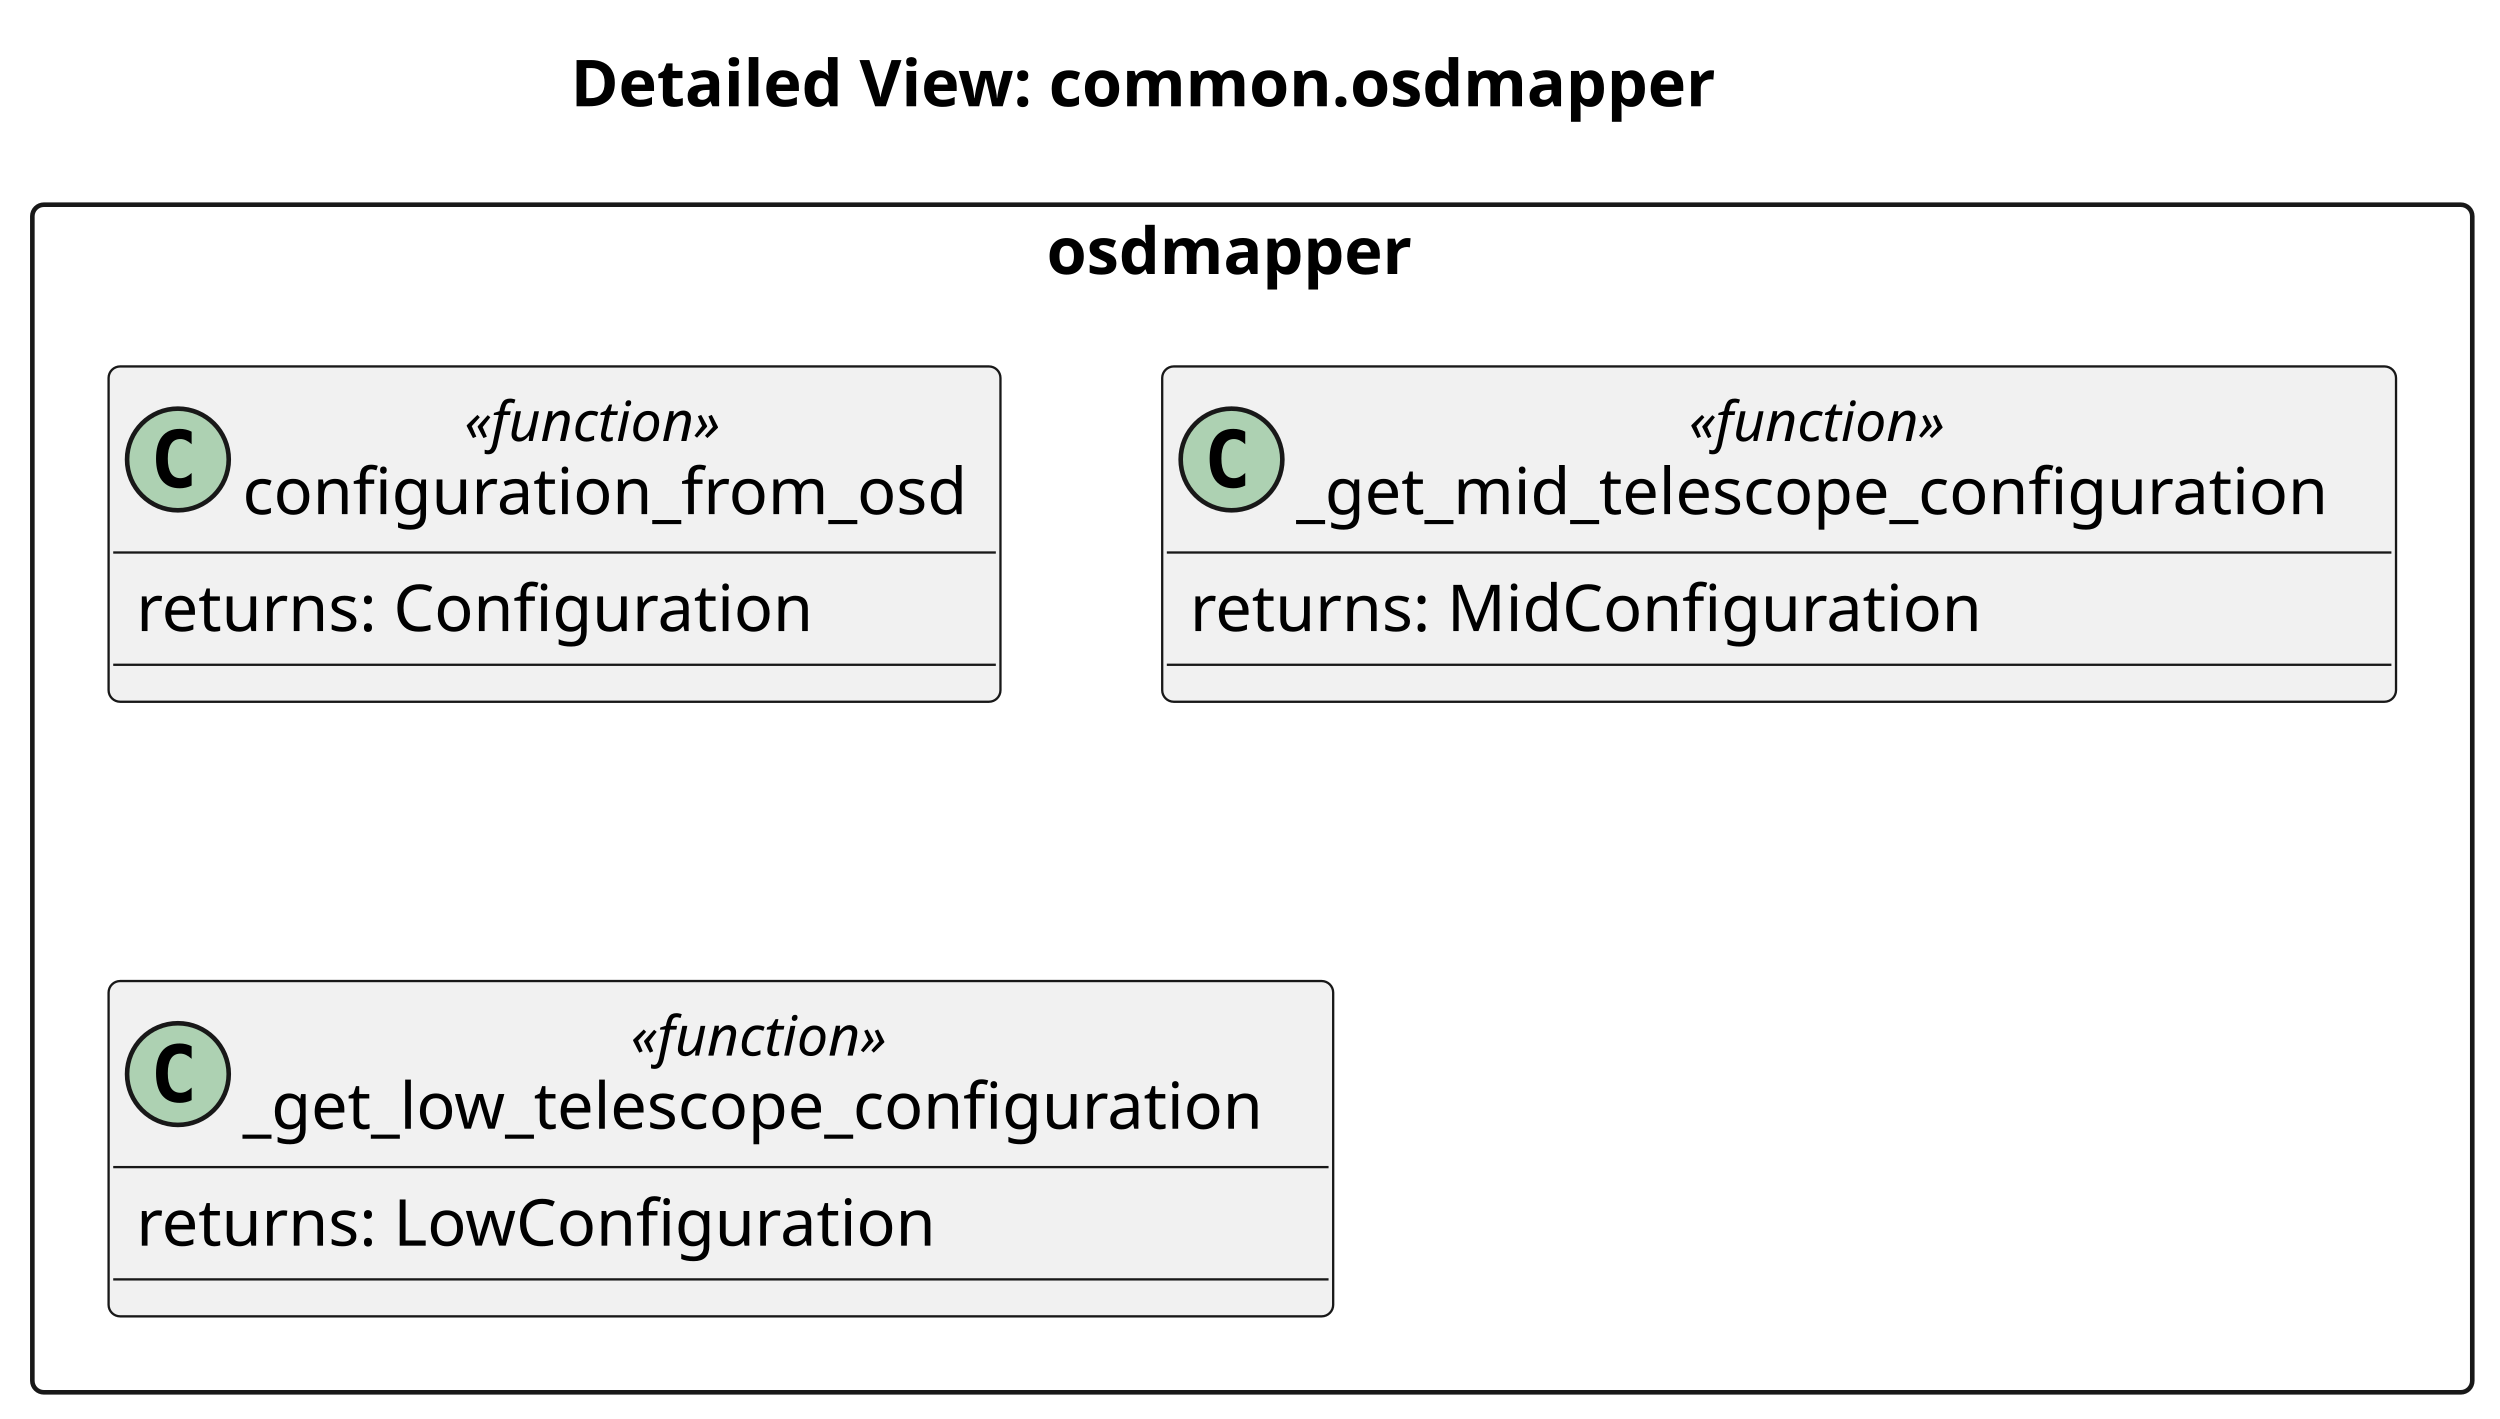
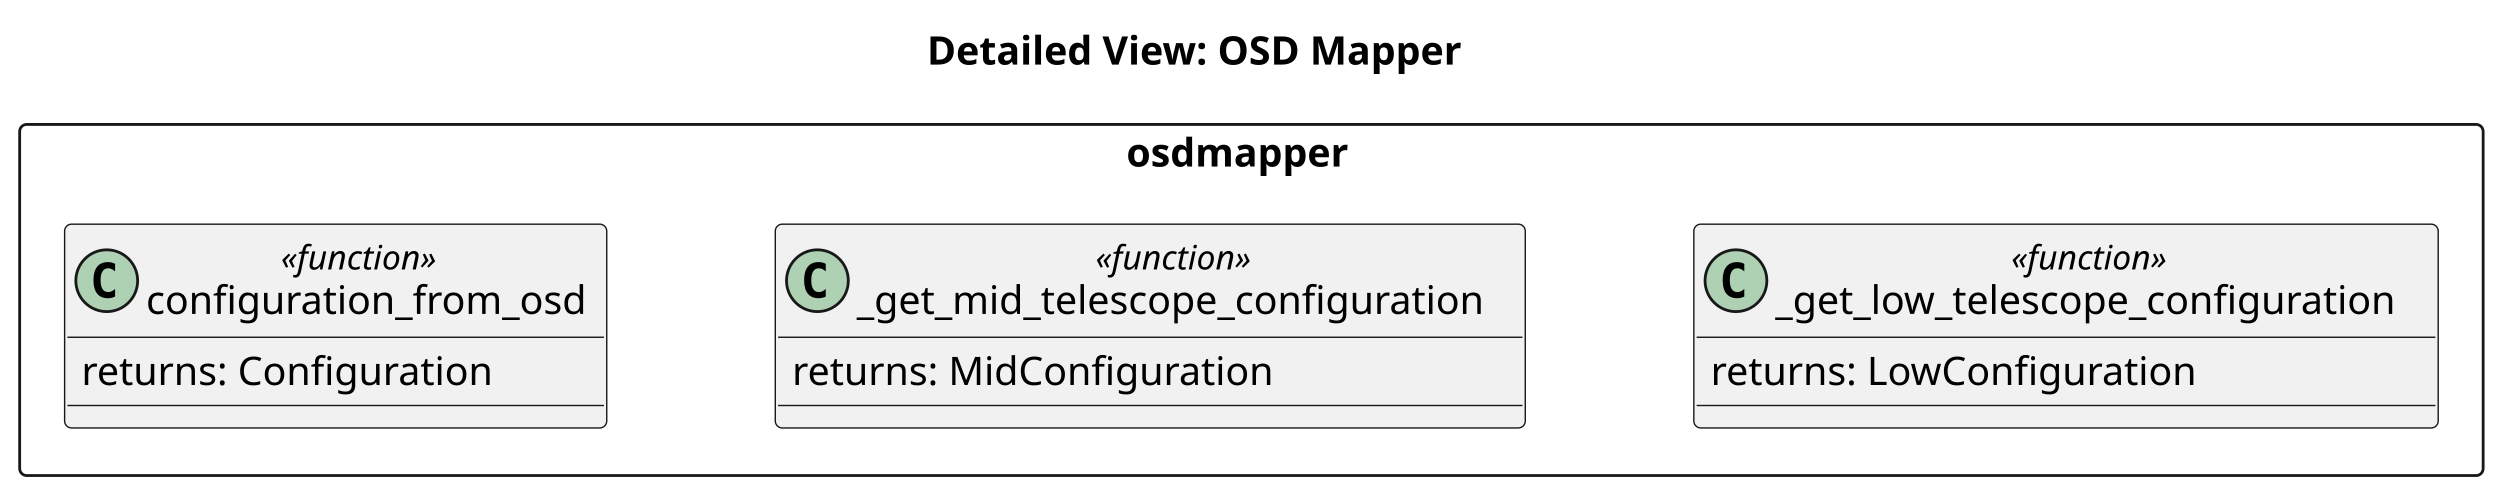
- <svg xmlns="http://www.w3.org/2000/svg" contentStyleType="text/css" height="307px" preserveAspectRatio="none" style="width:541px;height:307px;background:#FFFFFF;" version="1.1" viewBox="0 0 541 307" width="541px" zoomAndPan="magnify">
+ <svg xmlns="http://www.w3.org/2000/svg" contentStyleType="text/css" height="175px" preserveAspectRatio="none" style="width:890px;height:175px;background:#FFFFFF;" version="1.1" viewBox="0 0 890 175" width="890px" zoomAndPan="magnify">
  <defs />
  <g>
-     <text fill="#000000" font-family="sans-serif" font-size="14" font-weight="bold" lengthAdjust="spacing" textLength="280" x="123.5" y="22.995">Detailed View: common.osdmapper</text>
+     <text fill="#000000" font-family="sans-serif" font-size="14" font-weight="bold" lengthAdjust="spacing" textLength="216" x="330" y="22.995">Detailed View: OSD Mapper</text>
    <g id="cluster_osdmapper">
-       <rect fill="none" height="257" rx="2.5" ry="2.5" style="stroke:#181818;stroke-width:1.0;" width="528" x="7" y="44.297" />
-       <text fill="#000000" font-family="sans-serif" font-size="14" font-weight="bold" lengthAdjust="spacing" textLength="89" x="226.5" y="59.292">osdmapper</text>
+       <rect fill="none" height="125" rx="2.5" ry="2.5" style="stroke:#181818;stroke-width:1.0;" width="877" x="7" y="44.297" />
+       <text fill="#000000" font-family="sans-serif" font-size="14" font-weight="bold" lengthAdjust="spacing" textLength="89" x="401" y="59.292">osdmapper</text>
    </g>
    <g id="elem_configuration_from_osd">
-       <rect codeLine="6" fill="#F1F1F1" height="72.562" id="configuration_from_osd" rx="2.5" ry="2.5" style="stroke:#181818;stroke-width:0.5;" width="193" x="23.5" y="79.297" />
-       <ellipse cx="38.5" cy="99.43" fill="#ADD1B2" rx="11" ry="11" style="stroke:#181818;stroke-width:1.0;" />
-       <path d="M41.469,105.07 Q40.891,105.367 40.25,105.508 Q39.609,105.664 38.906,105.664 Q36.406,105.664 35.078,104.023 Q33.766,102.367 33.766,99.242 Q33.766,96.117 35.078,94.461 Q36.406,92.805 38.906,92.805 Q39.609,92.805 40.25,92.961 Q40.906,93.117 41.469,93.414 L41.469,96.133 Q40.844,95.555 40.25,95.289 Q39.656,95.008 39.031,95.008 Q37.688,95.008 37,96.086 Q36.312,97.148 36.312,99.242 Q36.312,101.336 37,102.414 Q37.688,103.477 39.031,103.477 Q39.656,103.477 40.25,103.211 Q40.844,102.93 41.469,102.352 L41.469,105.07 Z " fill="#000000" />
-       <text fill="#000000" font-family="sans-serif" font-size="12" font-style="italic" lengthAdjust="spacing" textLength="65" x="100.5" y="95.436">«function»</text>
-       <text fill="#000000" font-family="sans-serif" font-size="14" lengthAdjust="spacing" textLength="161" x="52.5" y="111.261">configuration_from_osd</text>
-       <line style="stroke:#181818;stroke-width:0.5;" x1="24.5" x2="215.5" y1="119.562" y2="119.562" />
-       <text fill="#000000" font-family="sans-serif" font-size="14" lengthAdjust="spacing" textLength="151" x="29.5" y="136.558">returns: Configuration</text>
-       <line style="stroke:#181818;stroke-width:0.5;" x1="24.5" x2="215.5" y1="143.859" y2="143.859" />
+       <rect codeLine="8" fill="#F1F1F1" height="72.562" id="configuration_from_osd" rx="2.5" ry="2.5" style="stroke:#181818;stroke-width:0.5;" width="193" x="23" y="79.797" />
+       <ellipse cx="38" cy="99.93" fill="#ADD1B2" rx="11" ry="11" style="stroke:#181818;stroke-width:1.0;" />
+       <path d="M40.969,105.57 Q40.391,105.867 39.75,106.008 Q39.109,106.164 38.406,106.164 Q35.906,106.164 34.578,104.523 Q33.266,102.867 33.266,99.742 Q33.266,96.617 34.578,94.961 Q35.906,93.305 38.406,93.305 Q39.109,93.305 39.75,93.461 Q40.406,93.617 40.969,93.914 L40.969,96.633 Q40.344,96.055 39.75,95.789 Q39.156,95.508 38.531,95.508 Q37.188,95.508 36.5,96.586 Q35.812,97.648 35.812,99.742 Q35.812,101.836 36.5,102.914 Q37.188,103.977 38.531,103.977 Q39.156,103.977 39.75,103.711 Q40.344,103.43 40.969,102.852 L40.969,105.57 Z " fill="#000000" />
+       <text fill="#000000" font-family="sans-serif" font-size="12" font-style="italic" lengthAdjust="spacing" textLength="65" x="100" y="95.936">«function»</text>
+       <text fill="#000000" font-family="sans-serif" font-size="14" lengthAdjust="spacing" textLength="161" x="52" y="111.761">configuration_from_osd</text>
+       <line style="stroke:#181818;stroke-width:0.5;" x1="24" x2="215" y1="120.062" y2="120.062" />
+       <text fill="#000000" font-family="sans-serif" font-size="14" lengthAdjust="spacing" textLength="151" x="29" y="137.058">returns: Configuration</text>
+       <line style="stroke:#181818;stroke-width:0.5;" x1="24" x2="215" y1="144.359" y2="144.359" />
    </g>
    <g id="elem__get_mid_telescope_configuration">
-       <rect codeLine="9" fill="#F1F1F1" height="72.562" id="_get_mid_telescope_configuration" rx="2.5" ry="2.5" style="stroke:#181818;stroke-width:0.5;" width="267" x="251.5" y="79.297" />
-       <ellipse cx="266.5" cy="99.43" fill="#ADD1B2" rx="11" ry="11" style="stroke:#181818;stroke-width:1.0;" />
-       <path d="M269.469,105.07 Q268.891,105.367 268.25,105.508 Q267.609,105.664 266.906,105.664 Q264.406,105.664 263.078,104.023 Q261.766,102.367 261.766,99.242 Q261.766,96.117 263.078,94.461 Q264.406,92.805 266.906,92.805 Q267.609,92.805 268.25,92.961 Q268.906,93.117 269.469,93.414 L269.469,96.133 Q268.844,95.555 268.25,95.289 Q267.656,95.008 267.031,95.008 Q265.688,95.008 265,96.086 Q264.312,97.148 264.312,99.242 Q264.312,101.336 265,102.414 Q265.688,103.477 267.031,103.477 Q267.656,103.477 268.25,103.211 Q268.844,102.93 269.469,102.352 L269.469,105.07 Z " fill="#000000" />
-       <text fill="#000000" font-family="sans-serif" font-size="12" font-style="italic" lengthAdjust="spacing" textLength="65" x="365.5" y="95.436">«function»</text>
-       <text fill="#000000" font-family="sans-serif" font-size="14" lengthAdjust="spacing" textLength="235" x="280.5" y="111.261">_get_mid_telescope_configuration</text>
-       <line style="stroke:#181818;stroke-width:0.5;" x1="252.5" x2="517.5" y1="119.562" y2="119.562" />
-       <text fill="#000000" font-family="sans-serif" font-size="14" lengthAdjust="spacing" textLength="175" x="257.5" y="136.558">returns: MidConfiguration</text>
-       <line style="stroke:#181818;stroke-width:0.5;" x1="252.5" x2="517.5" y1="143.859" y2="143.859" />
+       <rect codeLine="11" fill="#F1F1F1" height="72.562" id="_get_mid_telescope_configuration" rx="2.5" ry="2.5" style="stroke:#181818;stroke-width:0.5;" width="267" x="276" y="79.797" />
+       <ellipse cx="291" cy="99.93" fill="#ADD1B2" rx="11" ry="11" style="stroke:#181818;stroke-width:1.0;" />
+       <path d="M293.969,105.57 Q293.391,105.867 292.75,106.008 Q292.109,106.164 291.406,106.164 Q288.906,106.164 287.578,104.523 Q286.266,102.867 286.266,99.742 Q286.266,96.617 287.578,94.961 Q288.906,93.305 291.406,93.305 Q292.109,93.305 292.75,93.461 Q293.406,93.617 293.969,93.914 L293.969,96.633 Q293.344,96.055 292.75,95.789 Q292.156,95.508 291.531,95.508 Q290.188,95.508 289.5,96.586 Q288.812,97.648 288.812,99.742 Q288.812,101.836 289.5,102.914 Q290.188,103.977 291.531,103.977 Q292.156,103.977 292.75,103.711 Q293.344,103.43 293.969,102.852 L293.969,105.57 Z " fill="#000000" />
+       <text fill="#000000" font-family="sans-serif" font-size="12" font-style="italic" lengthAdjust="spacing" textLength="65" x="390" y="95.936">«function»</text>
+       <text fill="#000000" font-family="sans-serif" font-size="14" lengthAdjust="spacing" textLength="235" x="305" y="111.761">_get_mid_telescope_configuration</text>
+       <line style="stroke:#181818;stroke-width:0.5;" x1="277" x2="542" y1="120.062" y2="120.062" />
+       <text fill="#000000" font-family="sans-serif" font-size="14" lengthAdjust="spacing" textLength="175" x="282" y="137.058">returns: MidConfiguration</text>
+       <line style="stroke:#181818;stroke-width:0.5;" x1="277" x2="542" y1="144.359" y2="144.359" />
    </g>
    <g id="elem__get_low_telescope_configuration">
-       <rect codeLine="12" fill="#F1F1F1" height="72.562" id="_get_low_telescope_configuration" rx="2.5" ry="2.5" style="stroke:#181818;stroke-width:0.5;" width="265" x="23.5" y="212.297" />
-       <ellipse cx="38.5" cy="232.43" fill="#ADD1B2" rx="11" ry="11" style="stroke:#181818;stroke-width:1.0;" />
-       <path d="M41.469,238.07 Q40.891,238.367 40.25,238.508 Q39.609,238.664 38.906,238.664 Q36.406,238.664 35.078,237.023 Q33.766,235.367 33.766,232.242 Q33.766,229.117 35.078,227.461 Q36.406,225.805 38.906,225.805 Q39.609,225.805 40.25,225.961 Q40.906,226.117 41.469,226.414 L41.469,229.133 Q40.844,228.555 40.25,228.289 Q39.656,228.008 39.031,228.008 Q37.688,228.008 37,229.086 Q36.312,230.148 36.312,232.242 Q36.312,234.336 37,235.414 Q37.688,236.477 39.031,236.477 Q39.656,236.477 40.25,236.211 Q40.844,235.93 41.469,235.352 L41.469,238.07 Z " fill="#000000" />
-       <text fill="#000000" font-family="sans-serif" font-size="12" font-style="italic" lengthAdjust="spacing" textLength="65" x="136.5" y="228.435">«function»</text>
-       <text fill="#000000" font-family="sans-serif" font-size="14" lengthAdjust="spacing" textLength="233" x="52.5" y="244.261">_get_low_telescope_configuration</text>
-       <line style="stroke:#181818;stroke-width:0.5;" x1="24.5" x2="287.5" y1="252.562" y2="252.562" />
-       <text fill="#000000" font-family="sans-serif" font-size="14" lengthAdjust="spacing" textLength="178" x="29.5" y="269.558">returns: LowConfiguration</text>
-       <line style="stroke:#181818;stroke-width:0.5;" x1="24.5" x2="287.5" y1="276.859" y2="276.859" />
+       <rect codeLine="14" fill="#F1F1F1" height="72.562" id="_get_low_telescope_configuration" rx="2.5" ry="2.5" style="stroke:#181818;stroke-width:0.5;" width="265" x="603" y="79.797" />
+       <ellipse cx="618" cy="99.93" fill="#ADD1B2" rx="11" ry="11" style="stroke:#181818;stroke-width:1.0;" />
+       <path d="M620.969,105.57 Q620.391,105.867 619.75,106.008 Q619.109,106.164 618.406,106.164 Q615.906,106.164 614.578,104.523 Q613.266,102.867 613.266,99.742 Q613.266,96.617 614.578,94.961 Q615.906,93.305 618.406,93.305 Q619.109,93.305 619.75,93.461 Q620.406,93.617 620.969,93.914 L620.969,96.633 Q620.344,96.055 619.75,95.789 Q619.156,95.508 618.531,95.508 Q617.188,95.508 616.5,96.586 Q615.812,97.648 615.812,99.742 Q615.812,101.836 616.5,102.914 Q617.188,103.977 618.531,103.977 Q619.156,103.977 619.75,103.711 Q620.344,103.43 620.969,102.852 L620.969,105.57 Z " fill="#000000" />
+       <text fill="#000000" font-family="sans-serif" font-size="12" font-style="italic" lengthAdjust="spacing" textLength="65" x="716" y="95.936">«function»</text>
+       <text fill="#000000" font-family="sans-serif" font-size="14" lengthAdjust="spacing" textLength="233" x="632" y="111.761">_get_low_telescope_configuration</text>
+       <line style="stroke:#181818;stroke-width:0.5;" x1="604" x2="867" y1="120.062" y2="120.062" />
+       <text fill="#000000" font-family="sans-serif" font-size="14" lengthAdjust="spacing" textLength="178" x="609" y="137.058">returns: LowConfiguration</text>
+       <line style="stroke:#181818;stroke-width:0.5;" x1="604" x2="867" y1="144.359" y2="144.359" />
    </g>
  </g>
</svg>
